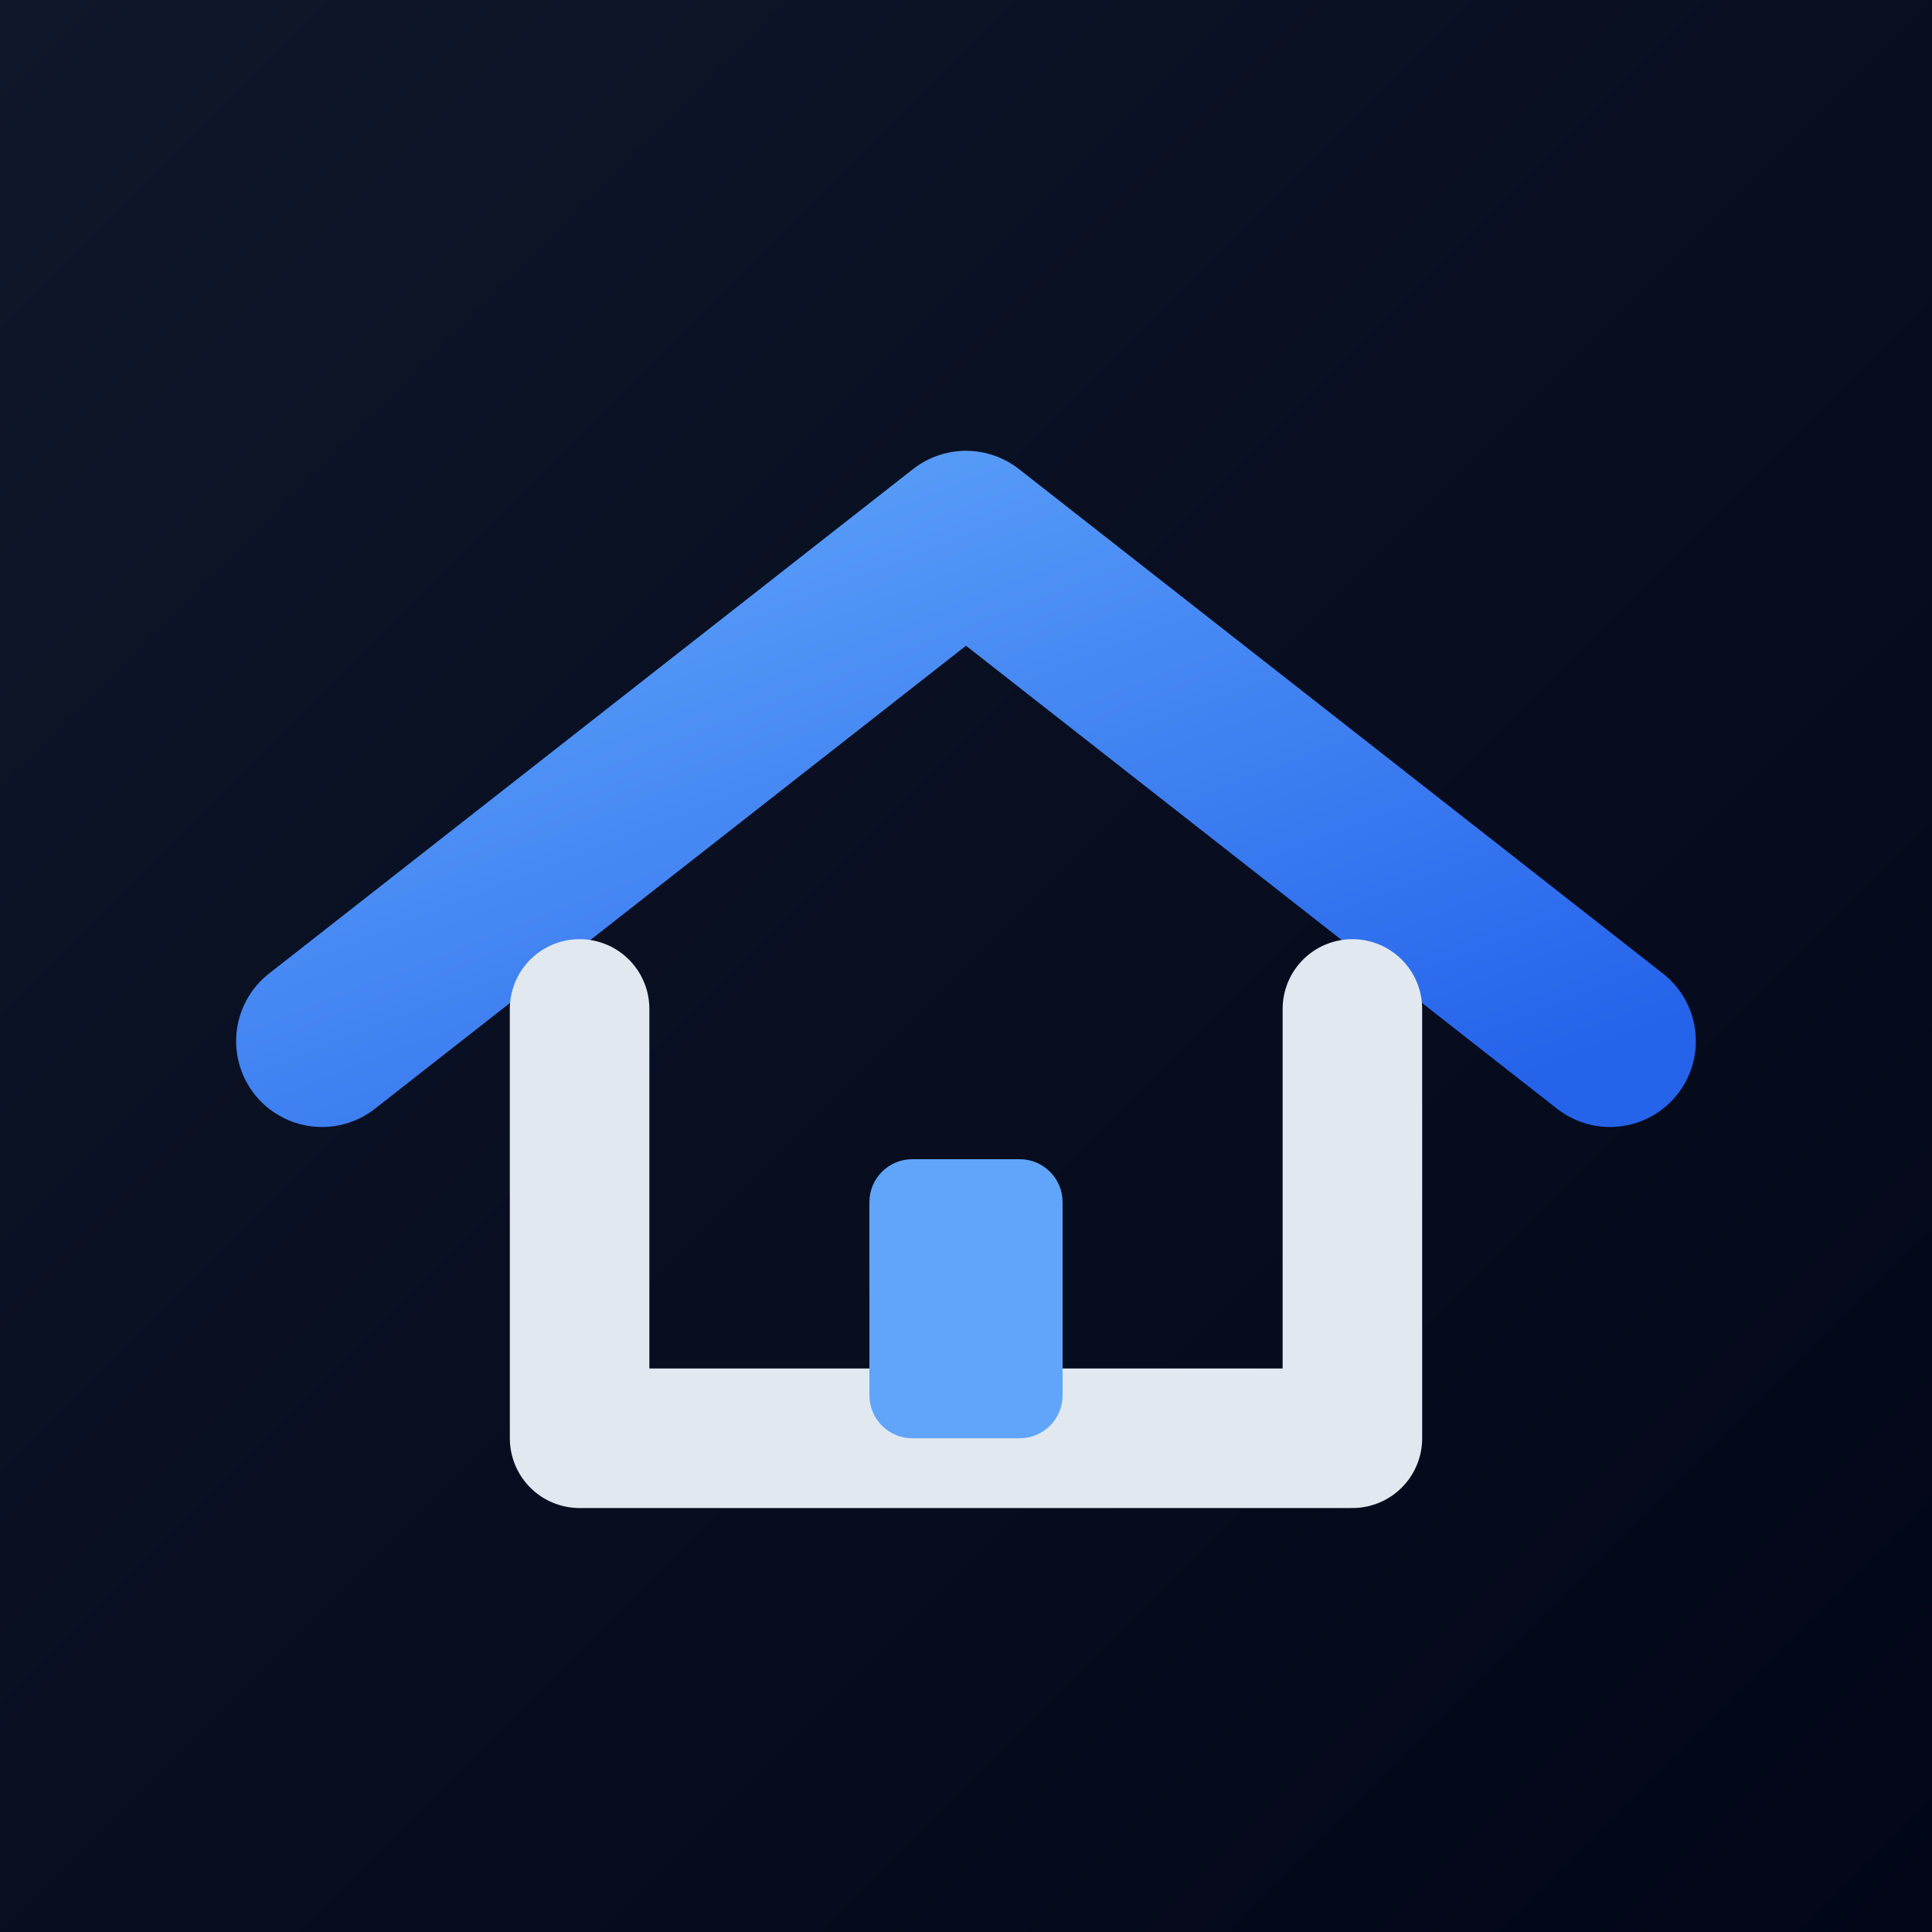
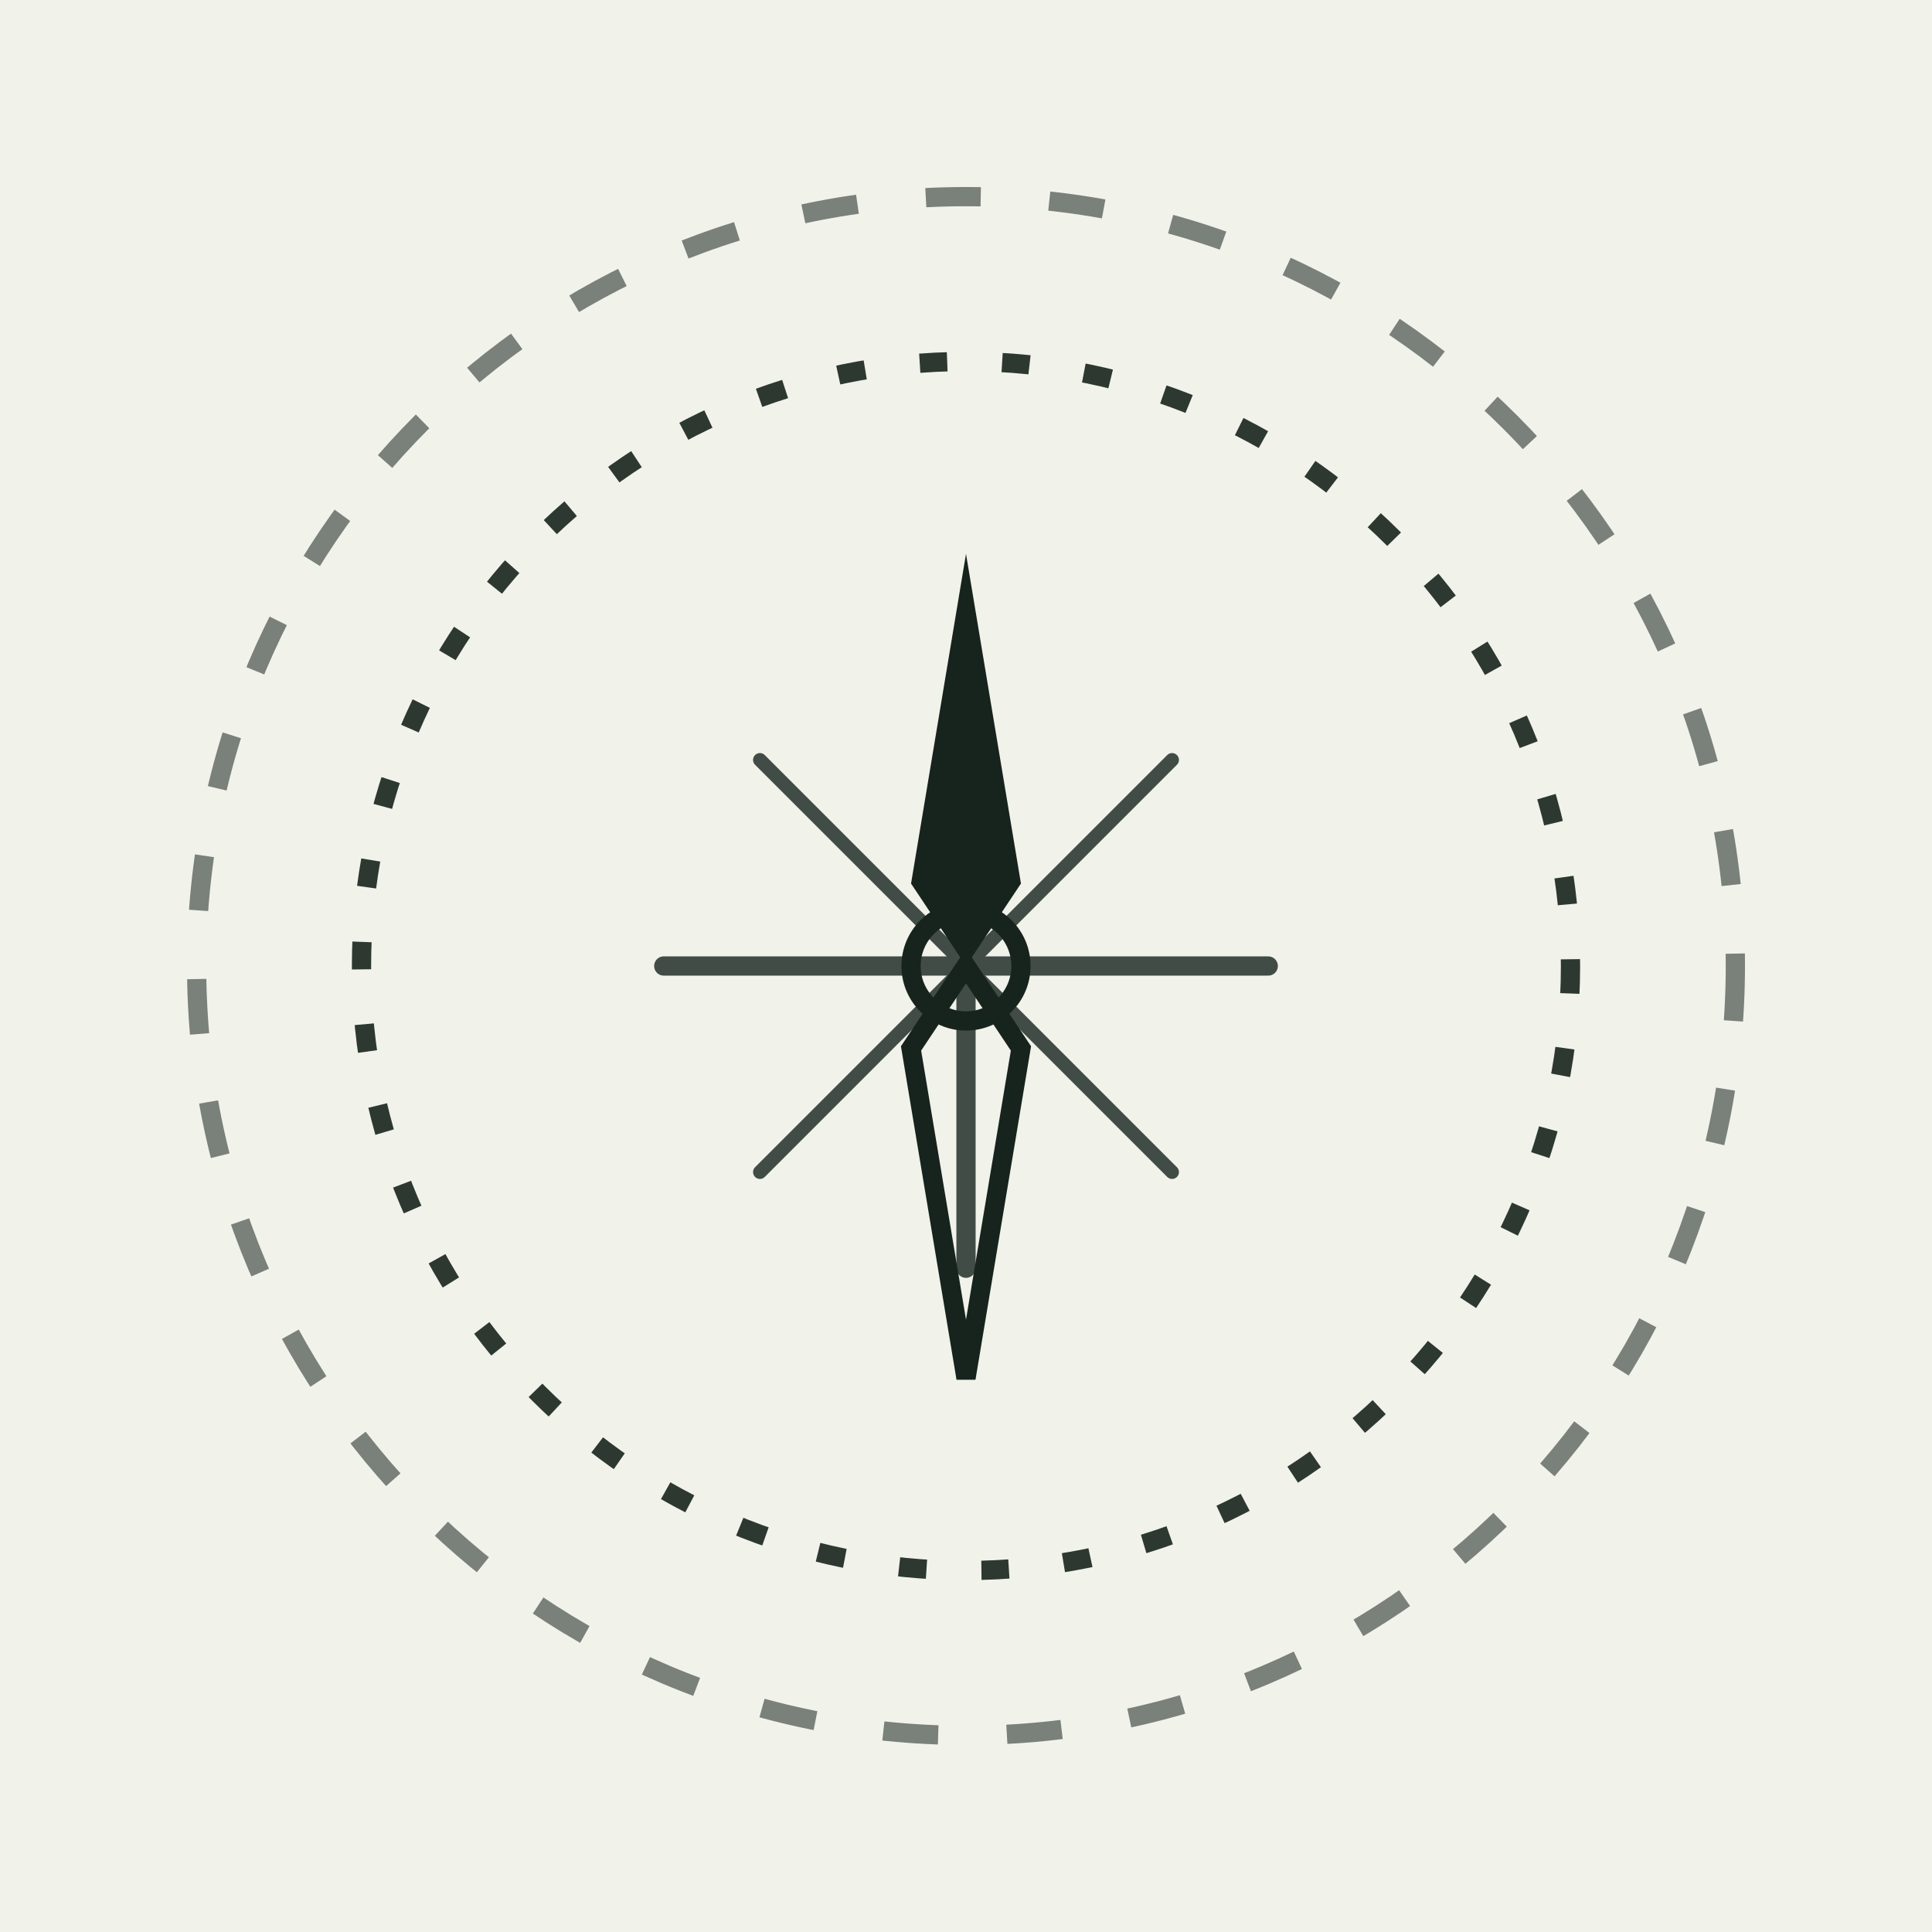
- <svg xmlns="http://www.w3.org/2000/svg" viewBox="0 0 180 180" width="180" height="180" role="img" aria-label="RoofPro CRM">
-   <defs>
-     <linearGradient id="bg180" x1="0" y1="0" x2="1" y2="1">
-       <stop offset="0" stop-color="#0f172a" />
-       <stop offset="1" stop-color="#020617" />
-     </linearGradient>
-     <linearGradient id="roof180" x1="0" y1="0" x2="1" y2="1">
-       <stop offset="0" stop-color="#60a5fa" />
-       <stop offset="1" stop-color="#2563eb" />
-     </linearGradient>
-   </defs>
-   <rect width="180" height="180" fill="url(#bg180)" />
-   <path d="M30 97 L90 50 L150 97" fill="none" stroke="url(#roof180)" stroke-width="16" stroke-linecap="round" stroke-linejoin="round" />
-   <path d="M54 94 V134 H126 V94" fill="none" stroke="#e2e8f0" stroke-width="13" stroke-linecap="round" stroke-linejoin="round" />
-   <rect x="81" y="108" width="18" height="26" rx="4" fill="#60a5fa" />
+ <svg xmlns="http://www.w3.org/2000/svg" viewBox="0 0 180 180" width="180" height="180" role="img" aria-label="AUCTUM">
+   <rect width="180" height="180" fill="#F1F2EA" />
+   <g transform="translate(90,90) scale(1.28) translate(-60,-60)" fill="none" stroke="#17231D" stroke-width="1.4">
+     <circle cx="60" cy="60" r="56" stroke-dasharray="4 5" opacity=".55" />
+     <circle cx="60" cy="60" r="44" stroke-dasharray="2 4" opacity=".9" />
+     <g stroke-linecap="round" opacity=".8">
+       <line x1="60" y1="38" x2="60" y2="82" />
+       <line x1="38" y1="60" x2="82" y2="60" />
+       <line x1="45" y1="45" x2="75" y2="75" stroke-width="1" />
+       <line x1="75" y1="45" x2="45" y2="75" stroke-width="1" />
+     </g>
+     <path d="M60 30 L64 54 L60 60 L56 54 Z" fill="#17231D" stroke="none" />
+     <path d="M60 90 L56 66 L60 60 L64 66 Z" stroke="#17231D" fill="none" />
+     <circle cx="60" cy="60" r="4" />
+   </g>
</svg>
